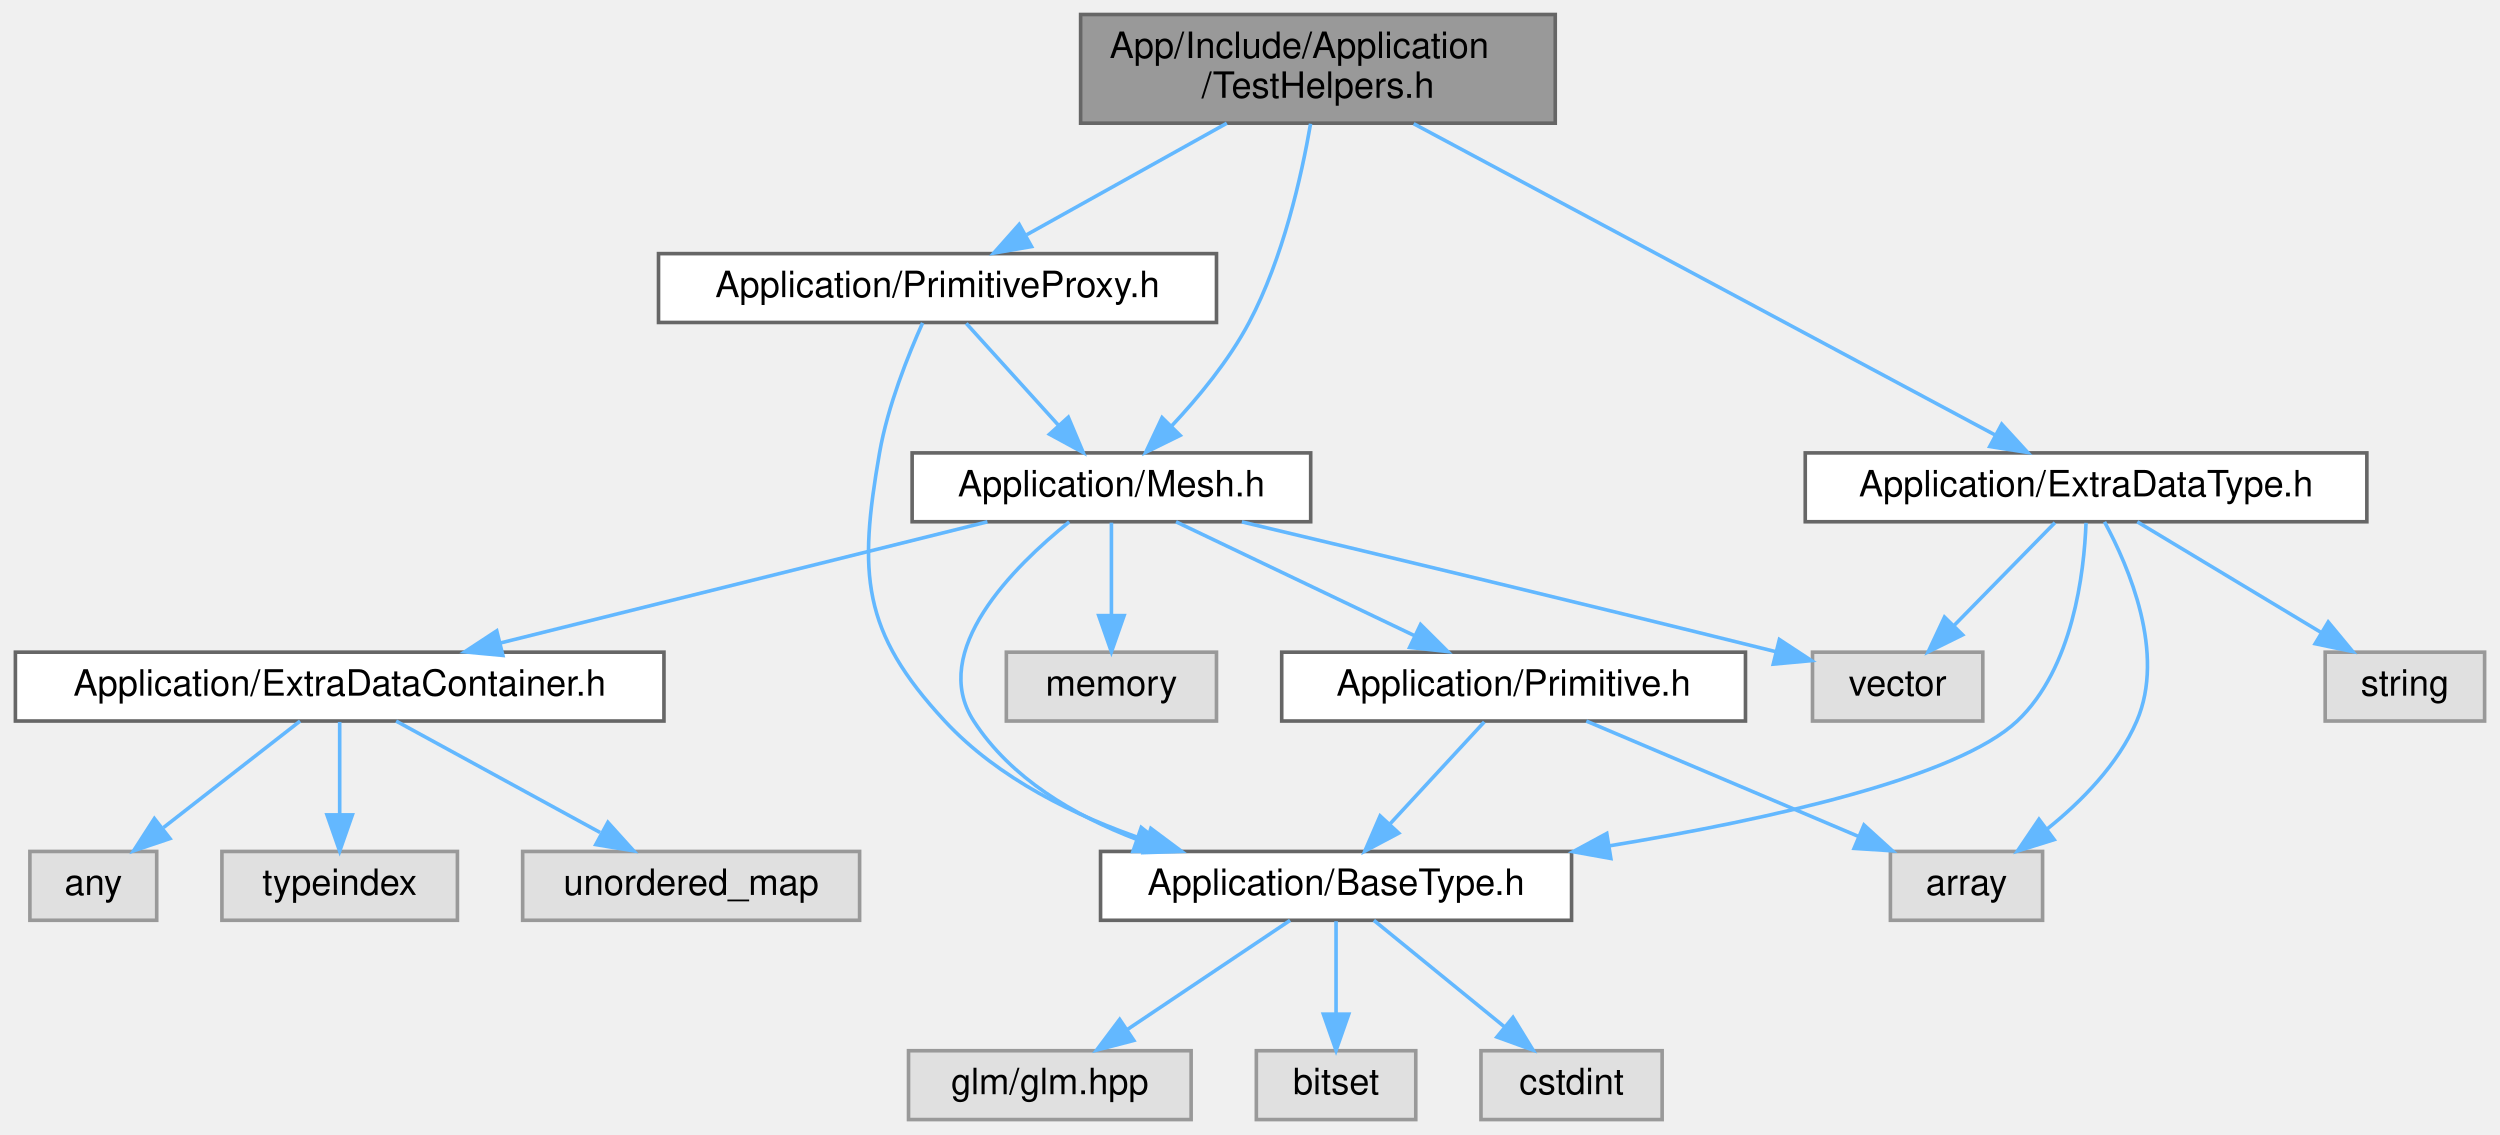
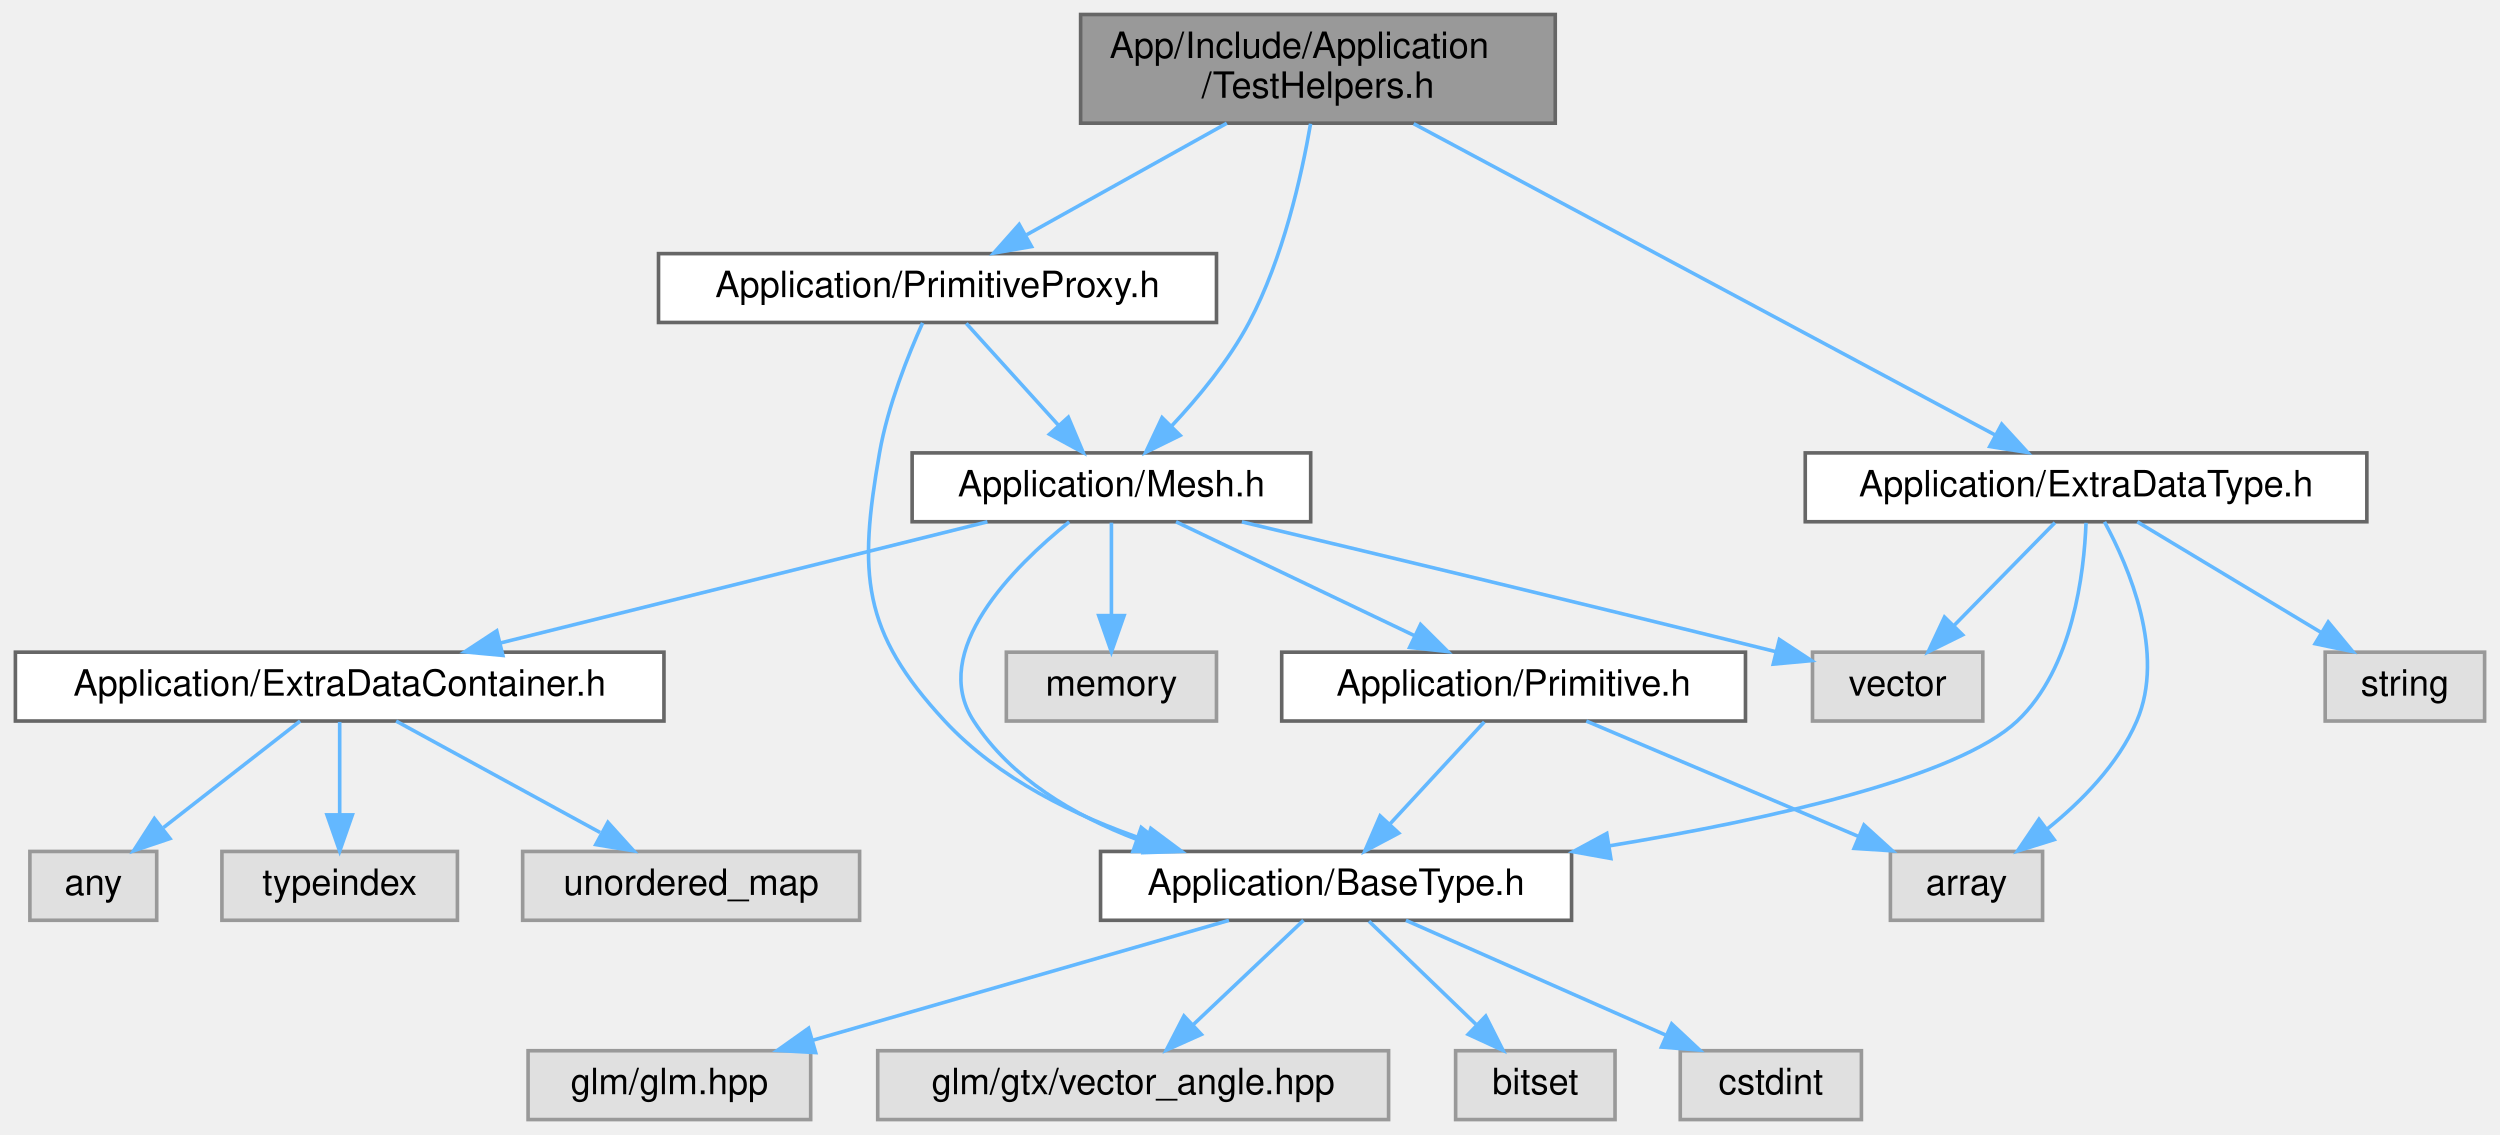
<svg xmlns="http://www.w3.org/2000/svg" xmlns:xlink="http://www.w3.org/1999/xlink" width="690pt" height="313pt" viewBox="0.00 0.00 689.50 313.00">
  <g id="graph0" class="graph" transform="scale(1 1) rotate(0) translate(4 309)">
    <g id="Node000001" class="node">
      <g id="a_Node000001">
        <a xlink:title=" ">
          <polygon fill="#999999" stroke="#666666" points="425,-305 294,-305 294,-275 425,-275 425,-305" />
          <text text-anchor="start" x="302" y="-293" font-family="Helvetica,sans-Serif" font-size="10.00">App/Include/Application</text>
          <text text-anchor="middle" x="359.5" y="-282" font-family="Helvetica,sans-Serif" font-size="10.00">/TestHelpers.h</text>
        </a>
      </g>
    </g>
    <g id="Node000002" class="node">
      <g id="a_Node000002">
        <a xlink:href="ExtraDataType_8h.html" target="_top" xlink:title=" ">
          <polygon fill="white" stroke="#666666" points="649,-184 494,-184 494,-165 649,-165 649,-184" />
          <text text-anchor="middle" x="571.5" y="-172" font-family="Helvetica,sans-Serif" font-size="10.00">Application/ExtraDataType.h</text>
        </a>
      </g>
    </g>
    <g id="edge1_Node000001_Node000002" class="edge">
      <g id="a_edge1_Node000001_Node000002">
        <a xlink:title=" ">
          <path fill="none" stroke="#63b8ff" d="M385.92,-274.85C427.13,-252.79 506.14,-210.49 546.48,-188.9" />
          <polygon fill="#63b8ff" stroke="#63b8ff" points="548.23,-191.93 555.39,-184.12 544.92,-185.76 548.23,-191.93" />
        </a>
      </g>
    </g>
-     <g id="Node000010" class="node">
-       <g id="a_Node000010">
+     <g id="Node000011" class="node">
+       <g id="a_Node000011">
        <a xlink:href="Mesh_8h.html" target="_top" xlink:title=" ">
          <polygon fill="white" stroke="#666666" points="357.5,-184 247.5,-184 247.5,-165 357.5,-165 357.5,-184" />
          <text text-anchor="middle" x="302.5" y="-172" font-family="Helvetica,sans-Serif" font-size="10.00">Application/Mesh.h</text>
        </a>
      </g>
    </g>
-     <g id="edge9_Node000001_Node000010" class="edge">
-       <g id="a_edge9_Node000001_Node000010">
+     <g id="edge10_Node000001_Node000011" class="edge">
+       <g id="a_edge10_Node000001_Node000011">
        <a xlink:title=" ">
          <path fill="none" stroke="#63b8ff" d="M357.47,-274.85C354.97,-260.41 349.87,-237.67 340.5,-220 334.93,-209.5 326.51,-199.3 319.02,-191.32" />
          <polygon fill="#63b8ff" stroke="#63b8ff" points="321.47,-188.83 311.97,-184.16 316.48,-193.74 321.47,-188.83" />
        </a>
      </g>
    </g>
-     <g id="Node000017" class="node">
-       <g id="a_Node000017">
+     <g id="Node000018" class="node">
+       <g id="a_Node000018">
        <a xlink:href="PrimitiveProxy_8h.html" target="_top" xlink:title=" ">
          <polygon fill="white" stroke="#666666" points="331.5,-239 177.5,-239 177.5,-220 331.5,-220 331.5,-239" />
          <text text-anchor="middle" x="254.5" y="-227" font-family="Helvetica,sans-Serif" font-size="10.00">Application/PrimitiveProxy.h</text>
        </a>
      </g>
    </g>
-     <g id="edge20_Node000001_Node000017" class="edge">
-       <g id="a_edge20_Node000001_Node000017">
+     <g id="edge21_Node000001_Node000018" class="edge">
+       <g id="a_edge21_Node000001_Node000018">
        <a xlink:title=" ">
          <path fill="none" stroke="#63b8ff" d="M334.35,-274.99C317.61,-265.66 295.73,-253.47 279.11,-244.21" />
          <polygon fill="#63b8ff" stroke="#63b8ff" points="280.45,-240.95 270.01,-239.14 277.04,-247.06 280.45,-240.95" />
        </a>
      </g>
    </g>
    <g id="Node000003" class="node">
      <g id="a_Node000003">
        <a xlink:href="BaseType_8h.html" target="_top" xlink:title=" ">
          <polygon fill="white" stroke="#666666" points="429.5,-74 299.5,-74 299.5,-55 429.5,-55 429.5,-74" />
          <text text-anchor="middle" x="364.5" y="-62" font-family="Helvetica,sans-Serif" font-size="10.00">Application/BaseType.h</text>
        </a>
      </g>
    </g>
    <g id="edge2_Node000002_Node000003" class="edge">
      <g id="a_edge2_Node000002_Node000003">
        <a xlink:title=" ">
          <path fill="none" stroke="#63b8ff" d="M571.49,-164.7C570.98,-150.98 567.9,-124.53 552.5,-110 536.06,-94.49 484.8,-82.97 439.95,-75.55" />
          <polygon fill="#63b8ff" stroke="#63b8ff" points="440.34,-72.06 429.91,-73.93 439.22,-78.97 440.34,-72.06" />
        </a>
      </g>
    </g>
+     <g id="Node000008" class="node">
+       <g id="a_Node000008">
+         <a xlink:title=" ">
+           <polygon fill="#e0e0e0" stroke="#999999" points="559.5,-74 517.5,-74 517.5,-55 559.5,-55 559.5,-74" />
+           <text text-anchor="middle" x="538.5" y="-62" font-family="Helvetica,sans-Serif" font-size="10.00">array</text>
+         </a>
+       </g>
+     </g>
+     <g id="edge7_Node000002_Node000008" class="edge">
+       <g id="a_edge7_Node000002_Node000008">
+         <a xlink:title=" ">
+           <path fill="none" stroke="#63b8ff" d="M576.59,-164.97C583.35,-152.48 593.53,-128.67 585.5,-110 580.35,-98.03 570.21,-87.76 560.67,-80.12" />
+           <polygon fill="#63b8ff" stroke="#63b8ff" points="562.69,-77.26 552.57,-74.11 558.51,-82.88 562.69,-77.26" />
+         </a>
+       </g>
+     </g>
+     <g id="Node000009" class="node">
+       <g id="a_Node000009">
+         <a xlink:title=" ">
+           <polygon fill="#e0e0e0" stroke="#999999" points="681.5,-129 637.5,-129 637.5,-110 681.5,-110 681.5,-129" />
+           <text text-anchor="middle" x="659.5" y="-117" font-family="Helvetica,sans-Serif" font-size="10.00">string</text>
+         </a>
+       </g>
+     </g>
+     <g id="edge8_Node000002_Node000009" class="edge">
+       <g id="a_edge8_Node000002_Node000009">
+         <a xlink:title=" ">
+           <path fill="none" stroke="#63b8ff" d="M585.64,-164.98C599.29,-156.77 620.19,-144.18 636.28,-134.49" />
+           <polygon fill="#63b8ff" stroke="#63b8ff" points="638.34,-137.33 645.1,-129.17 634.73,-131.33 638.34,-137.33" />
+         </a>
+       </g>
+     </g>
+     <g id="Node000010" class="node">
+       <g id="a_Node000010">
+         <a xlink:title=" ">
+           <polygon fill="#e0e0e0" stroke="#999999" points="543,-129 496,-129 496,-110 543,-110 543,-129" />
+           <text text-anchor="middle" x="519.5" y="-117" font-family="Helvetica,sans-Serif" font-size="10.00">vector</text>
+         </a>
+       </g>
+     </g>
+     <g id="edge9_Node000002_Node000010" class="edge">
+       <g id="a_edge9_Node000002_Node000010">
+         <a xlink:title=" ">
+           <path fill="none" stroke="#63b8ff" d="M562.91,-164.75C555.34,-157.03 544.12,-145.6 534.99,-136.28" />
+           <polygon fill="#63b8ff" stroke="#63b8ff" points="537.43,-133.78 527.93,-129.09 532.43,-138.68 537.43,-133.78" />
+         </a>
+       </g>
+     </g>
+     <g id="Node000004" class="node">
+       <g id="a_Node000004">
+         <a xlink:title=" ">
+           <polygon fill="#e0e0e0" stroke="#999999" points="219.5,-19 141.5,-19 141.5,0 219.5,0 219.5,-19" />
+           <text text-anchor="middle" x="180.5" y="-7" font-family="Helvetica,sans-Serif" font-size="10.00">glm/glm.hpp</text>
+         </a>
+       </g>
+     </g>
+     <g id="edge3_Node000003_Node000004" class="edge">
+       <g id="a_edge3_Node000003_Node000004">
+         <a xlink:title=" ">
+           <path fill="none" stroke="#63b8ff" d="M334.94,-54.98C303.78,-46.01 254.53,-31.82 220.04,-21.89" />
+           <polygon fill="#63b8ff" stroke="#63b8ff" points="220.87,-18.49 210.29,-19.08 218.93,-25.21 220.87,-18.49" />
+         </a>
+       </g>
+     </g>
+     <g id="Node000005" class="node">
+       <g id="a_Node000005">
+         <a xlink:title=" ">
+           <polygon fill="#e0e0e0" stroke="#999999" points="379,-19 238,-19 238,0 379,0 379,-19" />
+           <text text-anchor="middle" x="308.5" y="-7" font-family="Helvetica,sans-Serif" font-size="10.00">glm/gtx/vector_angle.hpp</text>
+         </a>
+       </g>
+     </g>
+     <g id="edge4_Node000003_Node000005" class="edge">
+       <g id="a_edge4_Node000003_Node000005">
+         <a xlink:title=" ">
+           <path fill="none" stroke="#63b8ff" d="M355.5,-54.98C347.31,-47.23 334.99,-35.58 325.03,-26.14" />
+           <polygon fill="#63b8ff" stroke="#63b8ff" points="327.33,-23.5 317.66,-19.17 322.52,-28.59 327.33,-23.5" />
+         </a>
+       </g>
+     </g>
+     <g id="Node000006" class="node">
+       <g id="a_Node000006">
+         <a xlink:title=" ">
+           <polygon fill="#e0e0e0" stroke="#999999" points="441.5,-19 397.5,-19 397.5,0 441.5,0 441.5,-19" />
+           <text text-anchor="middle" x="419.5" y="-7" font-family="Helvetica,sans-Serif" font-size="10.00">bitset</text>
+         </a>
+       </g>
+     </g>
+     <g id="edge5_Node000003_Node000006" class="edge">
+       <g id="a_edge5_Node000003_Node000006">
+         <a xlink:title=" ">
+           <path fill="none" stroke="#63b8ff" d="M373.58,-54.75C381.59,-47.03 393.46,-35.6 403.12,-26.28" />
+           <polygon fill="#63b8ff" stroke="#63b8ff" points="405.81,-28.55 410.59,-19.09 400.96,-23.51 405.81,-28.55" />
+         </a>
+       </g>
+     </g>
    <g id="Node000007" class="node">
      <g id="a_Node000007">
        <a xlink:title=" ">
-           <polygon fill="#e0e0e0" stroke="#999999" points="559.5,-74 517.5,-74 517.5,-55 559.5,-55 559.5,-74" />
-           <text text-anchor="middle" x="538.5" y="-62" font-family="Helvetica,sans-Serif" font-size="10.00">array</text>
-         </a>
-       </g>
-     </g>
-     <g id="edge6_Node000002_Node000007" class="edge">
-       <g id="a_edge6_Node000002_Node000007">
-         <a xlink:title=" ">
-           <path fill="none" stroke="#63b8ff" d="M576.59,-164.97C583.35,-152.48 593.53,-128.67 585.5,-110 580.35,-98.03 570.21,-87.76 560.67,-80.12" />
-           <polygon fill="#63b8ff" stroke="#63b8ff" points="562.69,-77.26 552.57,-74.11 558.51,-82.88 562.69,-77.26" />
-         </a>
-       </g>
-     </g>
-     <g id="Node000008" class="node">
-       <g id="a_Node000008">
-         <a xlink:title=" ">
-           <polygon fill="#e0e0e0" stroke="#999999" points="681.5,-129 637.5,-129 637.5,-110 681.5,-110 681.5,-129" />
-           <text text-anchor="middle" x="659.5" y="-117" font-family="Helvetica,sans-Serif" font-size="10.00">string</text>
-         </a>
-       </g>
-     </g>
-     <g id="edge7_Node000002_Node000008" class="edge">
-       <g id="a_edge7_Node000002_Node000008">
-         <a xlink:title=" ">
-           <path fill="none" stroke="#63b8ff" d="M585.64,-164.98C599.29,-156.77 620.19,-144.18 636.28,-134.49" />
-           <polygon fill="#63b8ff" stroke="#63b8ff" points="638.34,-137.33 645.1,-129.17 634.73,-131.33 638.34,-137.33" />
-         </a>
-       </g>
-     </g>
-     <g id="Node000009" class="node">
-       <g id="a_Node000009">
-         <a xlink:title=" ">
-           <polygon fill="#e0e0e0" stroke="#999999" points="543,-129 496,-129 496,-110 543,-110 543,-129" />
-           <text text-anchor="middle" x="519.5" y="-117" font-family="Helvetica,sans-Serif" font-size="10.00">vector</text>
-         </a>
-       </g>
-     </g>
-     <g id="edge8_Node000002_Node000009" class="edge">
-       <g id="a_edge8_Node000002_Node000009">
-         <a xlink:title=" ">
-           <path fill="none" stroke="#63b8ff" d="M562.91,-164.75C555.34,-157.03 544.12,-145.6 534.99,-136.28" />
-           <polygon fill="#63b8ff" stroke="#63b8ff" points="537.43,-133.78 527.93,-129.09 532.43,-138.68 537.43,-133.78" />
-         </a>
-       </g>
-     </g>
-     <g id="Node000004" class="node">
-       <g id="a_Node000004">
-         <a xlink:title=" ">
-           <polygon fill="#e0e0e0" stroke="#999999" points="324.5,-19 246.5,-19 246.5,0 324.5,0 324.5,-19" />
-           <text text-anchor="middle" x="285.5" y="-7" font-family="Helvetica,sans-Serif" font-size="10.00">glm/glm.hpp</text>
-         </a>
-       </g>
-     </g>
-     <g id="edge3_Node000003_Node000004" class="edge">
-       <g id="a_edge3_Node000003_Node000004">
-         <a xlink:title=" ">
-           <path fill="none" stroke="#63b8ff" d="M351.81,-54.98C339.67,-46.84 321.14,-34.41 306.75,-24.76" />
-           <polygon fill="#63b8ff" stroke="#63b8ff" points="308.68,-21.84 298.42,-19.17 304.78,-27.65 308.68,-21.84" />
-         </a>
-       </g>
-     </g>
-     <g id="Node000005" class="node">
-       <g id="a_Node000005">
-         <a xlink:title=" ">
-           <polygon fill="#e0e0e0" stroke="#999999" points="386.5,-19 342.5,-19 342.5,0 386.5,0 386.5,-19" />
-           <text text-anchor="middle" x="364.5" y="-7" font-family="Helvetica,sans-Serif" font-size="10.00">bitset</text>
-         </a>
-       </g>
-     </g>
-     <g id="edge4_Node000003_Node000005" class="edge">
-       <g id="a_edge4_Node000003_Node000005">
-         <a xlink:title=" ">
-           <path fill="none" stroke="#63b8ff" d="M364.5,-54.75C364.5,-47.8 364.5,-37.85 364.5,-29.13" />
-           <polygon fill="#63b8ff" stroke="#63b8ff" points="368,-29.09 364.5,-19.09 361,-29.09 368,-29.09" />
-         </a>
-       </g>
-     </g>
-     <g id="Node000006" class="node">
-       <g id="a_Node000006">
-         <a xlink:title=" ">
-           <polygon fill="#e0e0e0" stroke="#999999" points="454.5,-19 404.5,-19 404.5,0 454.5,0 454.5,-19" />
-           <text text-anchor="middle" x="429.5" y="-7" font-family="Helvetica,sans-Serif" font-size="10.00">cstdint</text>
-         </a>
-       </g>
-     </g>
-     <g id="edge5_Node000003_Node000006" class="edge">
-       <g id="a_edge5_Node000003_Node000006">
-         <a xlink:title=" ">
-           <path fill="none" stroke="#63b8ff" d="M374.94,-54.98C384.65,-47.07 399.32,-35.11 411,-25.58" />
-           <polygon fill="#63b8ff" stroke="#63b8ff" points="413.33,-28.2 418.87,-19.17 408.9,-22.78 413.33,-28.2" />
-         </a>
-       </g>
-     </g>
-     <g id="edge10_Node000010_Node000003" class="edge">
-       <g id="a_edge10_Node000010_Node000003">
+           <polygon fill="#e0e0e0" stroke="#999999" points="509.5,-19 459.5,-19 459.5,0 509.5,0 509.5,-19" />
+           <text text-anchor="middle" x="484.5" y="-7" font-family="Helvetica,sans-Serif" font-size="10.00">cstdint</text>
+         </a>
+       </g>
+     </g>
+     <g id="edge6_Node000003_Node000007" class="edge">
+       <g id="a_edge6_Node000003_Node000007">
+         <a xlink:title=" ">
+           <path fill="none" stroke="#63b8ff" d="M383.78,-54.98C403.17,-46.42 433.31,-33.11 455.57,-23.28" />
+           <polygon fill="#63b8ff" stroke="#63b8ff" points="457.14,-26.41 464.87,-19.17 454.31,-20.01 457.14,-26.41" />
+         </a>
+       </g>
+     </g>
+     <g id="edge11_Node000011_Node000003" class="edge">
+       <g id="a_edge11_Node000011_Node000003">
        <a xlink:title=" ">
          <path fill="none" stroke="#63b8ff" d="M290.85,-164.96C275.54,-152.65 251.97,-129.29 264.5,-110 274.76,-94.2 292.07,-83.97 309.44,-77.35" />
          <polygon fill="#63b8ff" stroke="#63b8ff" points="310.73,-80.61 319.04,-74.04 308.45,-73.99 310.73,-80.61" />
        </a>
      </g>
    </g>
-     <g id="edge19_Node000010_Node000009" class="edge">
-       <g id="a_edge19_Node000010_Node000009">
+     <g id="edge20_Node000011_Node000010" class="edge">
+       <g id="a_edge20_Node000011_Node000010">
        <a xlink:title=" ">
          <path fill="none" stroke="#63b8ff" d="M338.5,-164.96C373.59,-156.6 428.72,-143.37 485.8,-129.15" />
          <polygon fill="#63b8ff" stroke="#63b8ff" points="486.86,-132.49 495.72,-126.67 485.17,-125.7 486.86,-132.49" />
        </a>
      </g>
    </g>
-     <g id="Node000011" class="node">
-       <g id="a_Node000011">
+     <g id="Node000012" class="node">
+       <g id="a_Node000012">
        <a xlink:href="ExtraDataContainer_8h.html" target="_top" xlink:title=" ">
          <polygon fill="white" stroke="#666666" points="179,-129 0,-129 0,-110 179,-110 179,-129" />
          <text text-anchor="middle" x="89.5" y="-117" font-family="Helvetica,sans-Serif" font-size="10.00">Application/ExtraDataContainer.h</text>
        </a>
      </g>
    </g>
-     <g id="edge11_Node000010_Node000011" class="edge">
-       <g id="a_edge11_Node000010_Node000011">
+     <g id="edge12_Node000011_Node000012" class="edge">
+       <g id="a_edge12_Node000011_Node000012">
        <a xlink:title=" ">
          <path fill="none" stroke="#63b8ff" d="M268.28,-164.98C231.74,-155.89 173.72,-141.46 133.74,-131.51" />
          <polygon fill="#63b8ff" stroke="#63b8ff" points="134.54,-128.1 123.99,-129.08 132.85,-134.89 134.54,-128.1" />
        </a>
      </g>
    </g>
-     <g id="Node000015" class="node">
-       <g id="a_Node000015">
+     <g id="Node000016" class="node">
+       <g id="a_Node000016">
        <a xlink:href="Primitive_8h.html" target="_top" xlink:title=" ">
          <polygon fill="white" stroke="#666666" points="477.5,-129 349.5,-129 349.5,-110 477.5,-110 477.5,-129" />
          <text text-anchor="middle" x="413.5" y="-117" font-family="Helvetica,sans-Serif" font-size="10.00">Application/Primitive.h</text>
        </a>
      </g>
    </g>
-     <g id="edge15_Node000010_Node000015" class="edge">
-       <g id="a_edge15_Node000010_Node000015">
+     <g id="edge16_Node000011_Node000016" class="edge">
+       <g id="a_edge16_Node000011_Node000016">
        <a xlink:title=" ">
          <path fill="none" stroke="#63b8ff" d="M320.33,-164.98C338.11,-156.5 365.65,-143.35 386.18,-133.54" />
          <polygon fill="#63b8ff" stroke="#63b8ff" points="387.83,-136.64 395.34,-129.17 384.81,-130.32 387.83,-136.64" />
        </a>
      </g>
    </g>
-     <g id="Node000016" class="node">
-       <g id="a_Node000016">
+     <g id="Node000017" class="node">
+       <g id="a_Node000017">
        <a xlink:title=" ">
          <polygon fill="#e0e0e0" stroke="#999999" points="331.5,-129 273.5,-129 273.5,-110 331.5,-110 331.5,-129" />
          <text text-anchor="middle" x="302.5" y="-117" font-family="Helvetica,sans-Serif" font-size="10.00">memory</text>
        </a>
      </g>
    </g>
-     <g id="edge18_Node000010_Node000016" class="edge">
-       <g id="a_edge18_Node000010_Node000016">
+     <g id="edge19_Node000011_Node000017" class="edge">
+       <g id="a_edge19_Node000011_Node000017">
        <a xlink:title=" ">
          <path fill="none" stroke="#63b8ff" d="M302.5,-164.75C302.5,-157.8 302.5,-147.85 302.5,-139.13" />
          <polygon fill="#63b8ff" stroke="#63b8ff" points="306,-139.09 302.5,-129.09 299,-139.09 306,-139.09" />
        </a>
      </g>
    </g>
-     <g id="Node000012" class="node">
-       <g id="a_Node000012">
+     <g id="Node000013" class="node">
+       <g id="a_Node000013">
        <a xlink:title=" ">
          <polygon fill="#e0e0e0" stroke="#999999" points="39,-74 4,-74 4,-55 39,-55 39,-74" />
          <text text-anchor="middle" x="21.5" y="-62" font-family="Helvetica,sans-Serif" font-size="10.00">any</text>
        </a>
      </g>
    </g>
-     <g id="edge12_Node000011_Node000012" class="edge">
-       <g id="a_edge12_Node000011_Node000012">
+     <g id="edge13_Node000012_Node000013" class="edge">
+       <g id="a_edge13_Node000012_Node000013">
        <a xlink:title=" ">
          <path fill="none" stroke="#63b8ff" d="M78.57,-109.98C68.42,-102.07 53.08,-90.11 40.85,-80.58" />
          <polygon fill="#63b8ff" stroke="#63b8ff" points="42.66,-77.56 32.62,-74.17 38.36,-83.08 42.66,-77.56" />
        </a>
      </g>
    </g>
-     <g id="Node000013" class="node">
-       <g id="a_Node000013">
+     <g id="Node000014" class="node">
+       <g id="a_Node000014">
        <a xlink:title=" ">
          <polygon fill="#e0e0e0" stroke="#999999" points="122,-74 57,-74 57,-55 122,-55 122,-74" />
          <text text-anchor="middle" x="89.5" y="-62" font-family="Helvetica,sans-Serif" font-size="10.00">typeindex</text>
        </a>
      </g>
    </g>
-     <g id="edge13_Node000011_Node000013" class="edge">
-       <g id="a_edge13_Node000011_Node000013">
+     <g id="edge14_Node000012_Node000014" class="edge">
+       <g id="a_edge14_Node000012_Node000014">
        <a xlink:title=" ">
          <path fill="none" stroke="#63b8ff" d="M89.5,-109.75C89.5,-102.8 89.5,-92.85 89.5,-84.13" />
          <polygon fill="#63b8ff" stroke="#63b8ff" points="93,-84.09 89.5,-74.09 86,-84.09 93,-84.09" />
        </a>
      </g>
    </g>
-     <g id="Node000014" class="node">
-       <g id="a_Node000014">
+     <g id="Node000015" class="node">
+       <g id="a_Node000015">
        <a xlink:title=" ">
          <polygon fill="#e0e0e0" stroke="#999999" points="233,-74 140,-74 140,-55 233,-55 233,-74" />
          <text text-anchor="middle" x="186.5" y="-62" font-family="Helvetica,sans-Serif" font-size="10.00">unordered_map</text>
        </a>
      </g>
    </g>
-     <g id="edge14_Node000011_Node000014" class="edge">
-       <g id="a_edge14_Node000011_Node000014">
+     <g id="edge15_Node000012_Node000015" class="edge">
+       <g id="a_edge15_Node000012_Node000015">
        <a xlink:title=" ">
          <path fill="none" stroke="#63b8ff" d="M105.08,-109.98C120.27,-101.69 143.6,-88.94 161.4,-79.22" />
          <polygon fill="#63b8ff" stroke="#63b8ff" points="163.53,-82.04 170.63,-74.17 160.18,-75.89 163.53,-82.04" />
        </a>
      </g>
    </g>
-     <g id="edge16_Node000015_Node000003" class="edge">
-       <g id="a_edge16_Node000015_Node000003">
+     <g id="edge17_Node000016_Node000003" class="edge">
+       <g id="a_edge17_Node000016_Node000003">
        <a xlink:title=" ">
          <path fill="none" stroke="#63b8ff" d="M405.41,-109.75C398.34,-102.11 387.91,-90.82 379.35,-81.56" />
          <polygon fill="#63b8ff" stroke="#63b8ff" points="381.8,-79.06 372.44,-74.09 376.66,-83.81 381.8,-79.06" />
        </a>
      </g>
    </g>
-     <g id="edge17_Node000015_Node000007" class="edge">
-       <g id="a_edge17_Node000015_Node000007">
+     <g id="edge18_Node000016_Node000008" class="edge">
+       <g id="a_edge18_Node000016_Node000008">
        <a xlink:title=" ">
          <path fill="none" stroke="#63b8ff" d="M433.58,-109.98C453.87,-101.38 485.46,-87.99 508.67,-78.15" />
          <polygon fill="#63b8ff" stroke="#63b8ff" points="510.21,-81.3 518.05,-74.17 507.48,-74.85 510.21,-81.3" />
        </a>
      </g>
    </g>
-     <g id="edge21_Node000017_Node000003" class="edge">
-       <g id="a_edge21_Node000017_Node000003">
+     <g id="edge22_Node000018_Node000003" class="edge">
+       <g id="a_edge22_Node000018_Node000003">
        <a xlink:title=" ">
          <path fill="none" stroke="#63b8ff" d="M250.39,-219.88C246.44,-211.09 240.76,-196.94 238.5,-184 232.69,-150.65 233.47,-134.81 256.5,-110 271.26,-94.1 292.55,-83.71 312.33,-77.01" />
          <polygon fill="#63b8ff" stroke="#63b8ff" points="313.39,-80.35 321.88,-74.01 311.29,-73.67 313.39,-80.35" />
        </a>
      </g>
    </g>
-     <g id="edge22_Node000017_Node000010" class="edge">
-       <g id="a_edge22_Node000017_Node000010">
+     <g id="edge23_Node000018_Node000011" class="edge">
+       <g id="a_edge23_Node000018_Node000011">
        <a xlink:title=" ">
          <path fill="none" stroke="#63b8ff" d="M262.43,-219.75C269.35,-212.11 279.57,-200.82 287.95,-191.56" />
          <polygon fill="#63b8ff" stroke="#63b8ff" points="290.6,-193.85 294.72,-184.09 285.41,-189.15 290.6,-193.85" />
        </a>
      </g>
    </g>
  </g>
</svg>
